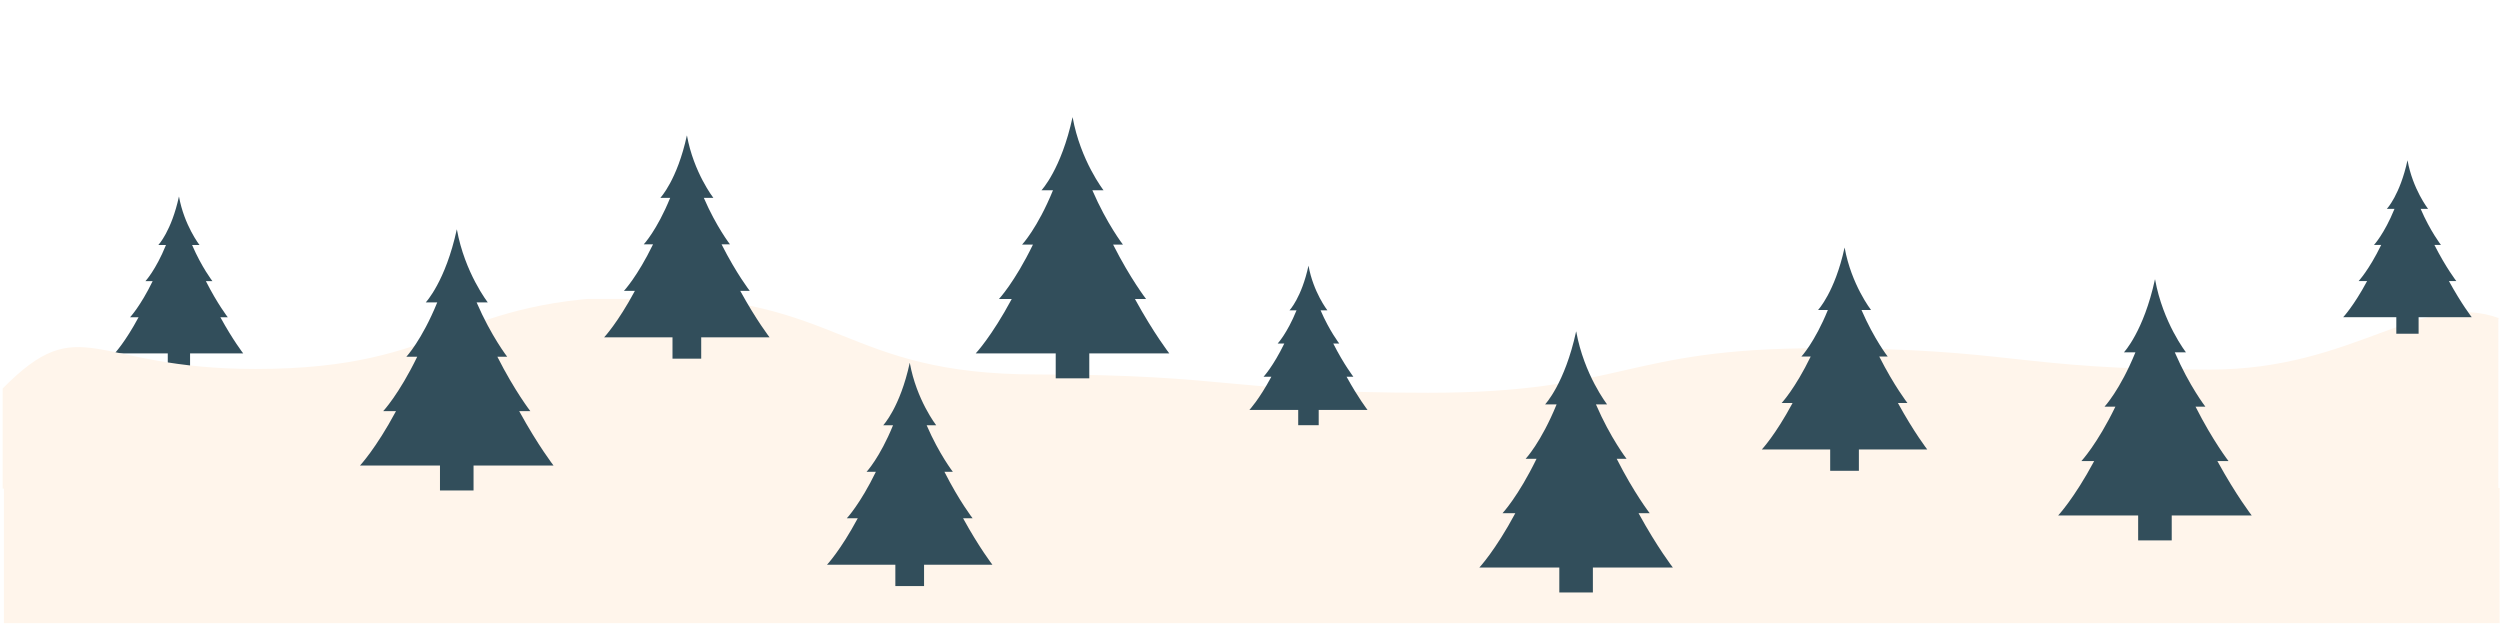
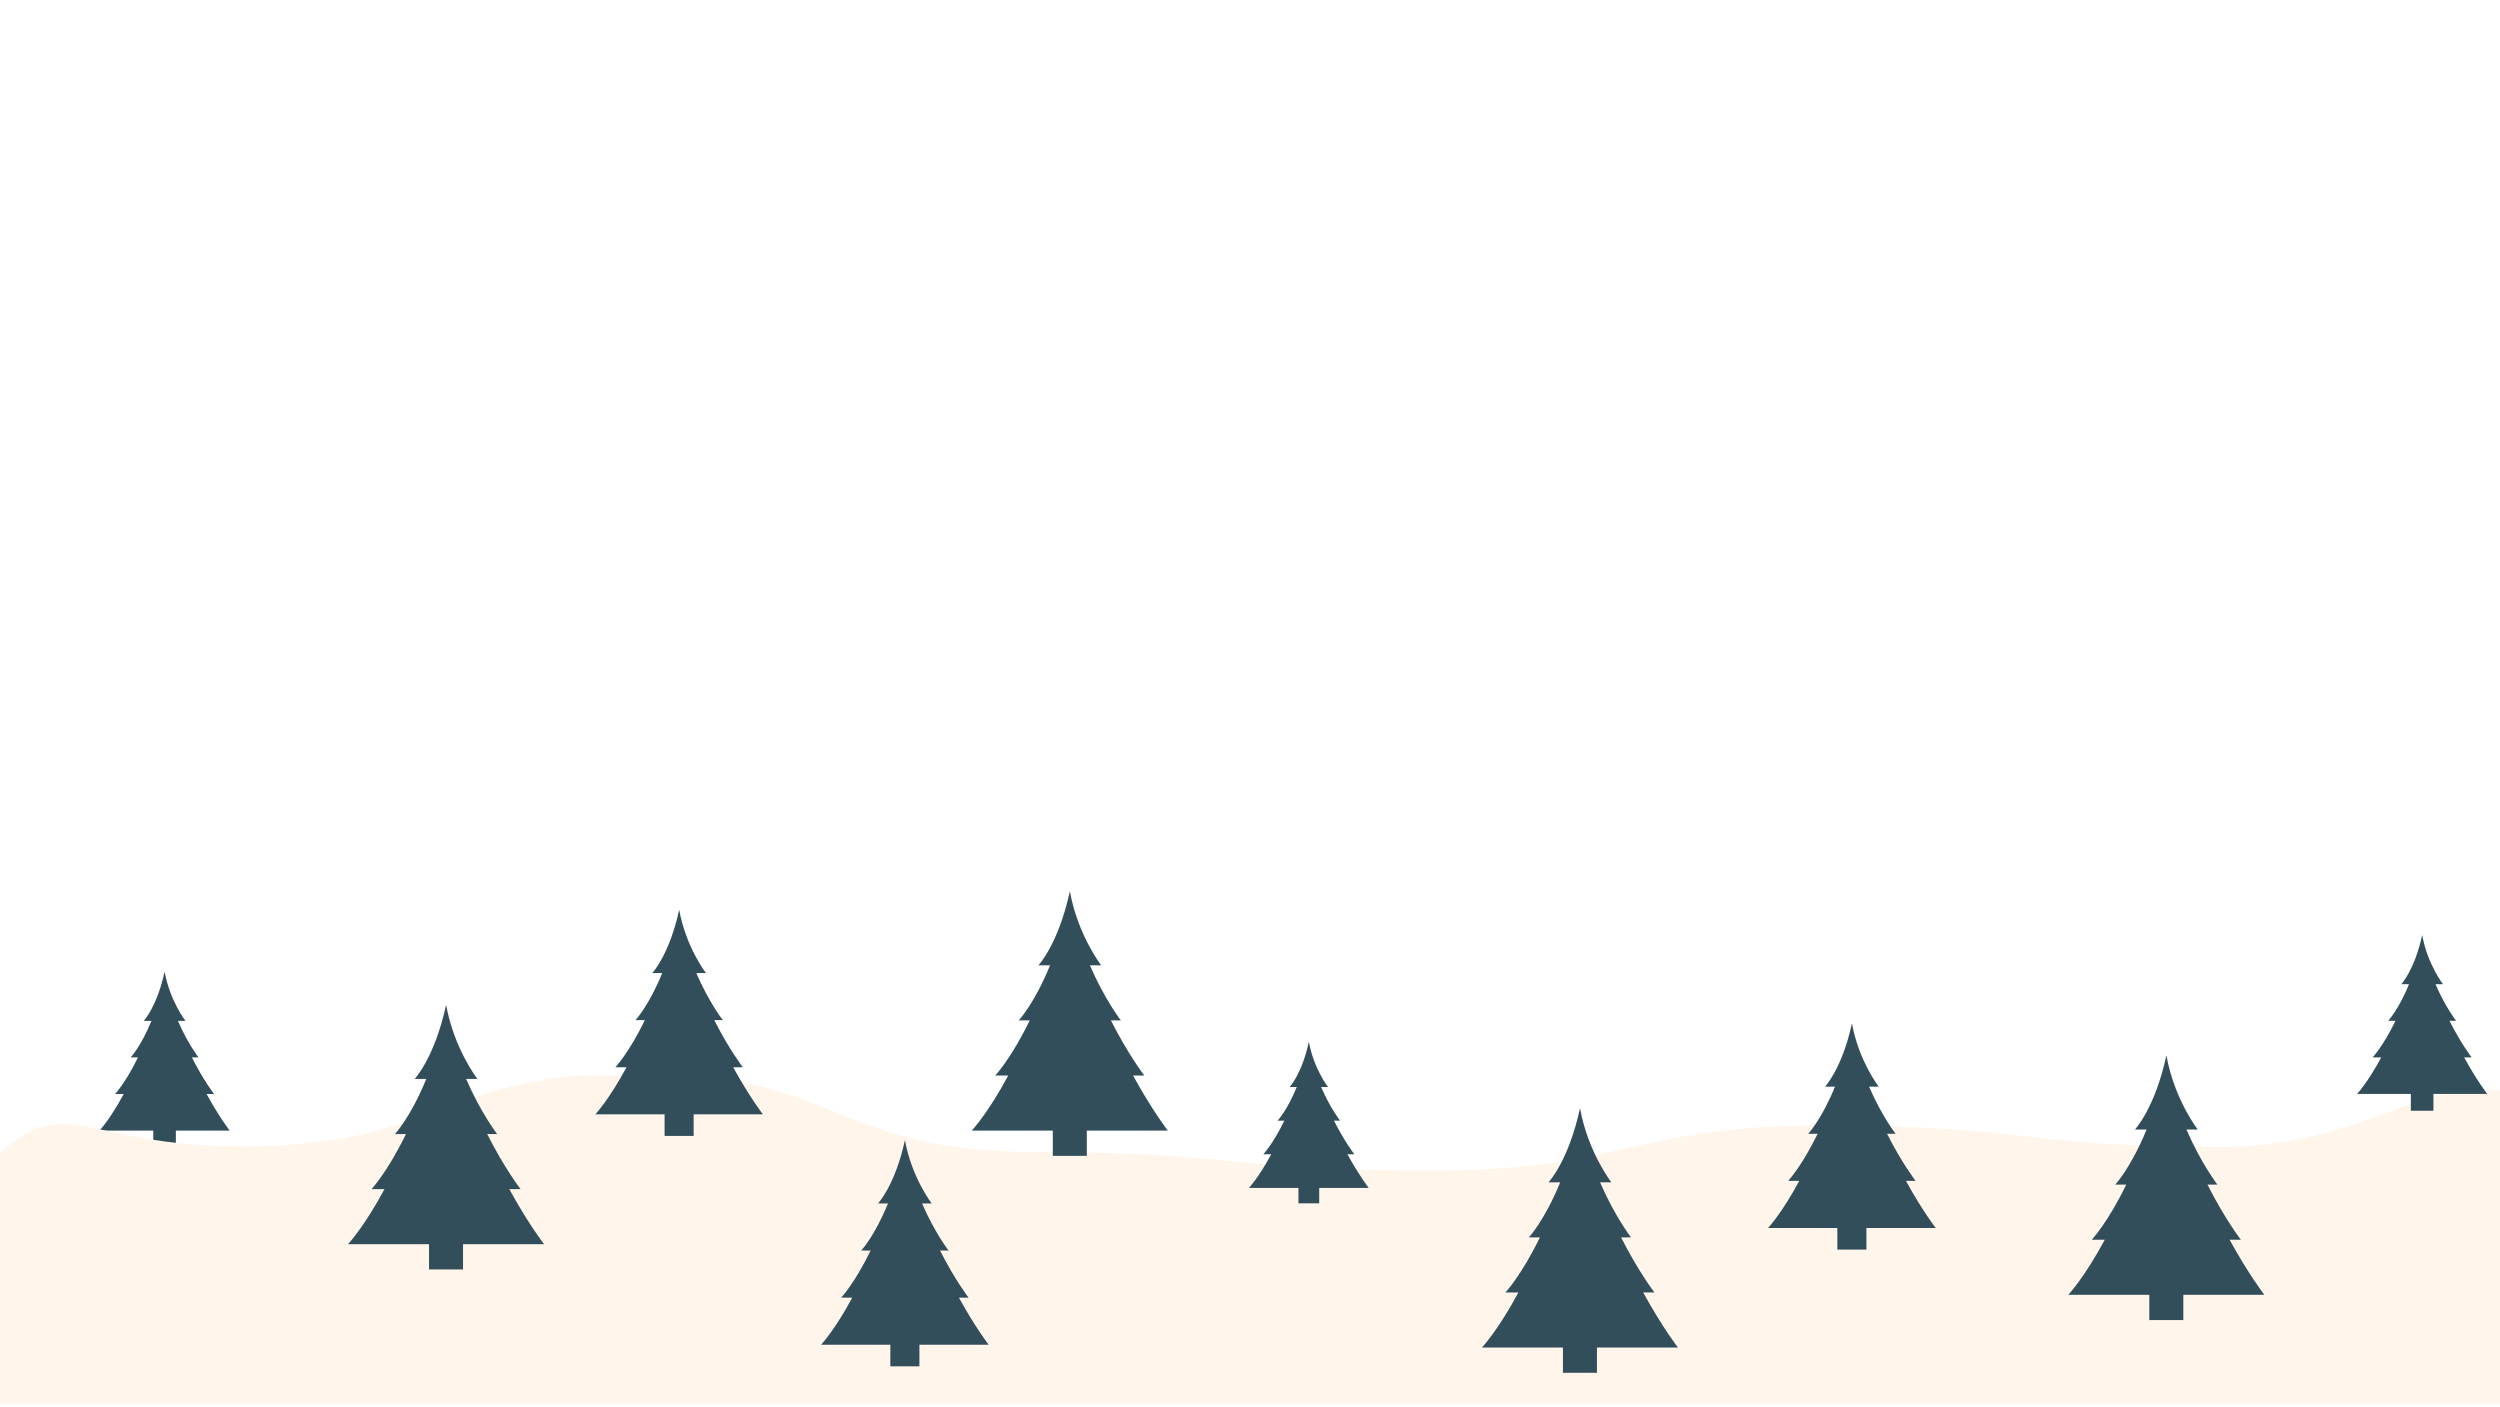
- <svg xmlns="http://www.w3.org/2000/svg" contentScriptType="text/ecmascript" width="1440" zoomAndPan="magnify" contentStyleType="text/css" viewBox="0 0 1440 360" height="360" preserveAspectRatio="xMidYMid meet" version="1.0">
+ <svg xmlns="http://www.w3.org/2000/svg" contentScriptType="text/ecmascript" width="2880" zoomAndPan="magnify" contentStyleType="text/css" viewBox="0 0 2880 1620" height="1620" preserveAspectRatio="xMidYMid meet" version="1.0">
  <defs>
    <clipPath id="clip-0">
-       <path d="M 1 172.195 L 1440 172.195 L 1440 282 L 1 282 Z M 1 172.195 " clip-rule="nonzero" />
+       <path d="M 0 1238.945 L 2880 1238.945 L 2880 1461 L 0 1461 Z M 0 1238.945 " clip-rule="nonzero" />
    </clipPath>
    <clipPath id="clip-1">
-       <path d="M 2 281 L 1440 281 L 1440 358.906 L 2 358.906 Z M 2 281 " clip-rule="nonzero" />
+       <path d="M 0 1459 L 2880 1459 L 2880 1617.23 L 0 1617.23 Z M 0 1459 " clip-rule="nonzero" />
    </clipPath>
  </defs>
-   <path fill="rgb(19.609%, 30.589%, 35.689%)" d="M 140.074 203.539 C 140.074 203.539 134.195 195.973 126.941 182.742 L 131.203 182.742 C 131.203 182.742 125.238 175.066 118.594 161.938 L 122.359 161.938 C 122.359 161.938 116.246 154.078 110.648 141.137 L 114.922 141.137 C 114.922 141.137 106.109 129.801 103.109 113.262 C 103.105 113.223 103.066 113.234 103.059 113.266 C 98.746 133.148 91.195 141.137 91.195 141.137 L 95.598 141.137 C 89.648 155.703 83.762 161.938 83.762 161.938 L 87.926 161.938 C 80.898 176.391 74.914 182.742 74.914 182.742 L 79.812 182.742 C 72.09 197.133 66.039 203.539 66.039 203.539 L 96.637 203.539 L 96.637 213.082 L 109.48 213.082 L 109.48 203.539 L 140.074 203.539 " fill-opacity="1" fill-rule="nonzero" />
+   <path fill="rgb(19.609%, 30.589%, 35.689%)" d="M 264.586 1302.453 C 264.586 1302.453 252.672 1287.117 237.98 1260.309 L 246.609 1260.309 C 246.609 1260.309 234.523 1244.762 221.062 1218.16 L 228.691 1218.16 C 228.691 1218.16 216.305 1202.238 204.965 1176.02 L 213.625 1176.02 C 213.625 1176.02 195.77 1153.055 189.691 1119.543 C 189.68 1119.465 189.602 1119.488 189.59 1119.547 C 180.848 1159.836 165.555 1176.02 165.555 1176.02 L 174.469 1176.02 C 162.418 1205.527 150.488 1218.16 150.488 1218.16 L 158.926 1218.16 C 144.691 1247.441 132.57 1260.309 132.57 1260.309 L 142.492 1260.309 C 126.848 1289.469 114.586 1302.453 114.586 1302.453 L 176.578 1302.453 L 176.578 1321.781 L 202.594 1321.781 L 202.594 1302.453 L 264.586 1302.453 " fill-opacity="1" fill-rule="nonzero" />
  <g clip-path="url(#clip-0)">
-     <path fill="rgb(100%, 96.078%, 92.159%)" d="M 1439.77 183.359 C 1394.383 166.84 1356.738 212.883 1273.008 212.883 C 1160.426 212.883 1160.426 200.582 1047.844 200.582 C 935.262 200.582 935.262 226.238 822.68 226.238 C 710.098 226.238 710.098 215.695 597.516 215.695 C 484.934 215.695 484.934 170.707 372.352 170.707 C 259.773 170.707 259.773 212.531 147.191 212.531 C 52.551 212.531 46.922 177.734 1.539 223.777 L 1.539 281.422 L 1439.062 281.422 L 1439.062 183.359 Z M 1439.77 183.359 " fill-opacity="1" fill-rule="nonzero" />
+     <path fill="rgb(100%, 96.078%, 92.159%)" d="M 2897.828 1261.562 C 2805.879 1228.094 2729.609 1321.379 2559.961 1321.379 C 2331.867 1321.379 2331.867 1296.457 2103.77 1296.457 C 1875.672 1296.457 1875.672 1348.441 1647.578 1348.441 C 1419.48 1348.441 1419.48 1327.078 1191.383 1327.078 C 963.289 1327.078 963.289 1235.926 735.191 1235.926 C 507.098 1235.926 507.098 1320.668 279 1320.668 C 87.258 1320.668 75.852 1250.168 -16.098 1343.457 L -16.098 1460.242 L 2896.402 1460.242 L 2896.402 1261.562 Z M 2897.828 1261.562 " fill-opacity="1" fill-rule="nonzero" />
  </g>
  <g clip-path="url(#clip-1)">
-     <path fill="rgb(100%, 96.078%, 92.159%)" d="M 2.242 281.07 L 1439.77 281.07 L 1439.77 1184.715 L 2.242 1184.715 Z M 2.242 281.07 " fill-opacity="1" fill-rule="nonzero" />
+     <path fill="rgb(100%, 96.078%, 92.159%)" d="M -14.676 1459.531 L 2897.828 1459.531 L 2897.828 3290.359 L -14.676 3290.359 Z M -14.676 1459.531 " fill-opacity="1" fill-rule="nonzero" />
  </g>
-   <path fill="rgb(19.609%, 30.589%, 35.689%)" d="M 318.832 268.141 C 318.832 268.141 309.98 256.746 299.059 236.82 L 305.477 236.82 C 305.477 236.82 296.492 225.266 286.488 205.496 L 292.156 205.496 C 292.156 205.496 282.953 193.664 274.523 174.176 L 280.961 174.176 C 280.961 174.176 267.688 157.109 263.176 132.203 C 263.164 132.148 263.109 132.164 263.098 132.207 C 256.602 162.148 245.234 174.176 245.234 174.176 L 251.859 174.176 C 242.902 196.109 234.039 205.496 234.039 205.496 L 240.309 205.496 C 229.727 227.258 220.719 236.82 220.719 236.82 L 228.094 236.82 C 216.469 258.492 207.355 268.141 207.355 268.141 L 253.426 268.141 L 253.426 282.508 L 272.762 282.508 L 272.762 268.141 L 318.832 268.141 " fill-opacity="1" fill-rule="nonzero" />
-   <path fill="rgb(19.609%, 30.589%, 35.689%)" d="M 443.281 194.309 C 443.281 194.309 435.711 184.562 426.375 167.531 L 431.859 167.531 C 431.859 167.531 424.18 157.648 415.625 140.75 L 420.473 140.75 C 420.473 140.75 412.605 130.633 405.398 113.973 L 410.902 113.973 C 410.902 113.973 399.555 99.379 395.695 78.086 C 395.688 78.035 395.637 78.051 395.629 78.09 C 390.074 103.688 380.355 113.973 380.355 113.973 L 386.02 113.973 C 378.363 132.723 370.785 140.75 370.785 140.75 L 376.145 140.75 C 367.102 159.352 359.398 167.531 359.398 167.531 L 365.703 167.531 C 355.762 186.055 347.973 194.309 347.973 194.309 L 387.359 194.309 L 387.359 206.59 L 403.895 206.59 L 403.895 194.309 L 443.281 194.309 " fill-opacity="1" fill-rule="nonzero" />
-   <path fill="rgb(19.609%, 30.589%, 35.689%)" d="M 673.5 203.543 C 673.5 203.543 664.648 192.145 653.727 172.223 L 660.141 172.223 C 660.141 172.223 651.16 160.668 641.156 140.898 L 646.824 140.898 C 646.824 140.898 637.621 129.066 629.191 109.578 L 635.629 109.578 C 635.629 109.578 622.355 92.512 617.844 67.605 C 617.832 67.547 617.773 67.566 617.766 67.609 C 611.27 97.551 599.902 109.578 599.902 109.578 L 606.527 109.578 C 597.57 131.508 588.707 140.898 588.707 140.898 L 594.977 140.898 C 584.395 162.66 575.387 172.223 575.387 172.223 L 582.762 172.223 C 571.133 193.891 562.023 203.543 562.023 203.543 L 608.094 203.543 L 608.094 217.91 L 627.43 217.91 L 627.43 203.543 L 673.5 203.543 " fill-opacity="1" fill-rule="nonzero" />
-   <path fill="rgb(19.609%, 30.589%, 35.689%)" d="M 571.645 325.305 C 571.645 325.305 564.074 315.559 554.738 298.527 L 560.223 298.527 C 560.223 298.527 552.543 288.645 543.988 271.746 L 548.836 271.746 C 548.836 271.746 540.969 261.629 533.762 244.969 L 539.266 244.969 C 539.266 244.969 527.918 230.375 524.059 209.082 C 524.051 209.035 524 209.047 523.992 209.086 C 518.438 234.684 508.719 244.969 508.719 244.969 L 514.387 244.969 C 506.727 263.719 499.148 271.746 499.148 271.746 L 504.508 271.746 C 495.465 290.352 487.762 298.527 487.762 298.527 L 494.066 298.527 C 484.125 317.051 476.336 325.305 476.336 325.305 L 515.723 325.305 L 515.723 337.586 L 532.258 337.586 L 532.258 325.305 L 571.645 325.305 " fill-opacity="1" fill-rule="nonzero" />
-   <path fill="rgb(19.609%, 30.589%, 35.689%)" d="M 787.711 236.133 C 787.711 236.133 782.305 229.172 775.633 217.008 L 779.551 217.008 C 779.551 217.008 774.066 209.949 767.957 197.879 L 771.418 197.879 C 771.418 197.879 765.797 190.652 760.652 178.75 L 764.582 178.75 C 764.582 178.75 756.477 168.328 753.719 153.117 C 753.715 153.082 753.68 153.094 753.672 153.121 C 749.703 171.406 742.766 178.75 742.766 178.75 L 746.809 178.75 C 741.34 192.145 735.926 197.879 735.926 197.879 L 739.758 197.879 C 733.293 211.168 727.793 217.008 727.793 217.008 L 732.297 217.008 C 725.195 230.238 719.633 236.133 719.633 236.133 L 747.766 236.133 L 747.766 244.906 L 759.574 244.906 L 759.574 236.133 L 787.711 236.133 " fill-opacity="1" fill-rule="nonzero" />
-   <path fill="rgb(19.609%, 30.589%, 35.689%)" d="M 963.57 326.906 C 963.57 326.906 954.715 315.508 943.797 295.586 L 950.211 295.586 C 950.211 295.586 941.227 284.031 931.223 264.262 L 936.895 264.262 C 936.895 264.262 927.691 252.426 919.262 232.941 L 925.695 232.941 C 925.695 232.941 912.426 215.875 907.91 190.969 C 907.902 190.91 907.844 190.926 907.832 190.973 C 901.336 220.914 889.969 232.941 889.969 232.941 L 896.598 232.941 C 887.641 254.871 878.773 264.262 878.773 264.262 L 885.047 264.262 C 874.465 286.023 865.457 295.586 865.457 295.586 L 872.832 295.586 C 861.203 317.254 852.094 326.906 852.094 326.906 L 898.164 326.906 L 898.164 341.27 L 917.5 341.27 L 917.5 326.906 L 963.57 326.906 " fill-opacity="1" fill-rule="nonzero" />
-   <path fill="rgb(19.609%, 30.589%, 35.689%)" d="M 1110.105 258.906 C 1110.105 258.906 1102.535 249.16 1093.199 232.129 L 1098.684 232.129 C 1098.684 232.129 1091.004 222.25 1082.449 205.348 L 1087.297 205.348 C 1087.297 205.348 1079.43 195.23 1072.223 178.57 L 1077.727 178.57 C 1077.727 178.57 1066.379 163.977 1062.52 142.684 C 1062.512 142.637 1062.461 142.648 1062.453 142.688 C 1056.898 168.285 1047.18 178.57 1047.18 178.57 L 1052.848 178.57 C 1045.188 197.32 1037.609 205.348 1037.609 205.348 L 1042.969 205.348 C 1033.926 223.953 1026.223 232.129 1026.223 232.129 L 1032.527 232.129 C 1022.586 250.656 1014.797 258.906 1014.797 258.906 L 1054.184 258.906 L 1054.184 271.188 L 1070.719 271.188 L 1070.719 258.906 L 1110.105 258.906 " fill-opacity="1" fill-rule="nonzero" />
-   <path fill="rgb(19.609%, 30.589%, 35.689%)" d="M 1423.715 182.703 C 1423.715 182.703 1417.832 175.133 1410.582 161.902 L 1414.84 161.902 C 1414.84 161.902 1408.875 154.227 1402.23 141.098 L 1405.996 141.098 C 1405.996 141.098 1399.883 133.238 1394.285 120.301 L 1398.562 120.301 C 1398.562 120.301 1389.746 108.965 1386.75 92.422 C 1386.742 92.387 1386.703 92.398 1386.695 92.426 C 1382.383 112.309 1374.832 120.301 1374.832 120.301 L 1379.234 120.301 C 1373.285 134.863 1367.398 141.098 1367.398 141.098 L 1371.562 141.098 C 1364.535 155.551 1358.555 161.902 1358.555 161.902 L 1363.453 161.902 C 1355.73 176.293 1349.68 182.703 1349.68 182.703 L 1380.273 182.703 L 1380.273 192.242 L 1393.117 192.242 L 1393.117 182.703 L 1423.715 182.703 " fill-opacity="1" fill-rule="nonzero" />
-   <path fill="rgb(19.609%, 30.589%, 35.689%)" d="M 1296.984 296.898 C 1296.984 296.898 1288.129 285.5 1277.207 265.578 L 1283.625 265.578 C 1283.625 265.578 1274.641 254.023 1264.637 234.254 L 1270.305 234.254 C 1270.305 234.254 1261.102 222.422 1252.676 202.934 L 1259.109 202.934 C 1259.109 202.934 1245.836 185.867 1241.324 160.961 C 1241.312 160.902 1241.258 160.922 1241.246 160.965 C 1234.75 190.906 1223.383 202.934 1223.383 202.934 L 1230.008 202.934 C 1221.051 224.863 1212.188 234.254 1212.188 234.254 L 1218.457 234.254 C 1207.879 256.016 1198.867 265.578 1198.867 265.578 L 1206.242 265.578 C 1194.617 287.246 1185.504 296.898 1185.504 296.898 L 1231.574 296.898 L 1231.574 311.266 L 1250.914 311.266 L 1250.914 296.898 L 1296.984 296.898 " fill-opacity="1" fill-rule="nonzero" />
+   <path fill="rgb(19.609%, 30.589%, 35.689%)" d="M 626.758 1433.336 C 626.758 1433.336 608.82 1410.246 586.695 1369.879 L 599.695 1369.879 C 599.695 1369.879 581.492 1346.469 561.223 1306.414 L 572.711 1306.414 C 572.711 1306.414 554.062 1282.441 536.988 1242.961 L 550.027 1242.961 C 550.027 1242.961 523.137 1208.383 513.992 1157.918 C 513.969 1157.805 513.855 1157.836 513.836 1157.926 C 500.672 1218.59 477.645 1242.961 477.645 1242.961 L 491.066 1242.961 C 472.918 1287.395 454.957 1306.414 454.957 1306.414 L 467.664 1306.414 C 446.227 1350.504 427.977 1369.879 427.977 1369.879 L 442.918 1369.879 C 419.359 1413.785 400.898 1433.336 400.898 1433.336 L 494.242 1433.336 L 494.242 1462.441 L 533.418 1462.441 L 533.418 1433.336 L 626.758 1433.336 " fill-opacity="1" fill-rule="nonzero" />
+   <path fill="rgb(19.609%, 30.589%, 35.689%)" d="M 878.898 1283.742 C 878.898 1283.742 863.559 1264 844.645 1229.492 L 855.758 1229.492 C 855.758 1229.492 840.195 1209.473 822.867 1175.23 L 832.688 1175.23 C 832.688 1175.23 816.746 1154.734 802.145 1120.98 L 813.293 1120.98 C 813.293 1120.98 790.305 1091.414 782.484 1048.273 C 782.465 1048.176 782.367 1048.203 782.352 1048.277 C 771.098 1100.145 751.406 1120.98 751.406 1120.98 L 762.883 1120.98 C 747.367 1158.969 732.012 1175.23 732.012 1175.23 L 742.875 1175.23 C 724.547 1212.926 708.945 1229.492 708.945 1229.492 L 721.719 1229.492 C 701.578 1267.027 685.793 1283.742 685.793 1283.742 L 765.598 1283.742 L 765.598 1308.629 L 799.094 1308.629 L 799.094 1283.742 L 878.898 1283.742 " fill-opacity="1" fill-rule="nonzero" />
+   <path fill="rgb(19.609%, 30.589%, 35.689%)" d="M 1345.336 1302.457 C 1345.336 1302.457 1327.395 1279.363 1305.27 1239 L 1318.27 1239 C 1318.27 1239 1300.07 1215.586 1279.797 1175.535 L 1291.285 1175.535 C 1291.285 1175.535 1272.637 1151.559 1255.562 1112.078 L 1268.602 1112.078 C 1268.602 1112.078 1241.711 1077.5 1232.566 1027.039 C 1232.543 1026.926 1232.43 1026.957 1232.41 1027.047 C 1219.246 1087.711 1196.219 1112.078 1196.219 1112.078 L 1209.641 1112.078 C 1191.492 1156.512 1173.531 1175.535 1173.531 1175.535 L 1186.238 1175.535 C 1164.801 1219.625 1146.551 1239 1146.551 1239 L 1161.492 1239 C 1137.934 1282.902 1119.473 1302.457 1119.473 1302.457 L 1212.816 1302.457 L 1212.816 1331.562 L 1251.992 1331.562 L 1251.992 1302.457 L 1345.336 1302.457 " fill-opacity="1" fill-rule="nonzero" />
+   <path fill="rgb(19.609%, 30.589%, 35.689%)" d="M 1138.969 1549.148 C 1138.969 1549.148 1123.629 1529.406 1104.715 1494.898 L 1115.828 1494.898 C 1115.828 1494.898 1100.27 1474.879 1082.938 1440.637 L 1092.758 1440.637 C 1092.758 1440.637 1076.816 1420.137 1062.219 1386.383 L 1073.363 1386.383 C 1073.363 1386.383 1050.375 1356.82 1042.555 1313.676 C 1042.539 1313.582 1042.441 1313.609 1042.422 1313.684 C 1031.168 1365.547 1011.48 1386.383 1011.48 1386.383 L 1022.957 1386.383 C 1007.441 1424.371 992.086 1440.637 992.086 1440.637 L 1002.949 1440.637 C 984.621 1478.332 969.016 1494.898 969.016 1494.898 L 981.793 1494.898 C 961.648 1532.434 945.867 1549.148 945.867 1549.148 L 1025.668 1549.148 L 1025.668 1574.031 L 1059.164 1574.031 L 1059.164 1549.148 L 1138.969 1549.148 " fill-opacity="1" fill-rule="nonzero" />
+   <path fill="rgb(19.609%, 30.589%, 35.689%)" d="M 1576.727 1368.488 C 1576.727 1368.488 1565.773 1354.387 1552.262 1329.734 L 1560.199 1329.734 C 1560.199 1329.734 1549.086 1315.438 1536.707 1290.977 L 1543.723 1290.977 C 1543.723 1290.977 1532.332 1276.336 1521.906 1252.227 L 1529.867 1252.227 C 1529.867 1252.227 1513.445 1231.109 1507.859 1200.293 C 1507.848 1200.223 1507.777 1200.242 1507.766 1200.297 C 1499.727 1237.344 1485.664 1252.227 1485.664 1252.227 L 1493.863 1252.227 C 1482.777 1279.359 1471.809 1290.977 1471.809 1290.977 L 1479.57 1290.977 C 1466.48 1317.902 1455.332 1329.734 1455.332 1329.734 L 1464.457 1329.734 C 1450.07 1356.547 1438.797 1368.488 1438.797 1368.488 L 1495.801 1368.488 L 1495.801 1386.262 L 1519.727 1386.262 L 1519.727 1368.488 L 1576.727 1368.488 " fill-opacity="1" fill-rule="nonzero" />
+   <path fill="rgb(19.609%, 30.589%, 35.689%)" d="M 1933.027 1552.395 C 1933.027 1552.395 1915.09 1529.305 1892.965 1488.941 L 1905.961 1488.941 C 1905.961 1488.941 1887.762 1465.527 1867.492 1425.473 L 1878.98 1425.473 C 1878.98 1425.473 1860.332 1401.5 1843.258 1362.02 L 1856.297 1362.02 C 1856.297 1362.02 1829.406 1327.441 1820.258 1276.977 C 1820.238 1276.863 1820.125 1276.895 1820.102 1276.984 C 1806.941 1337.648 1783.91 1362.02 1783.91 1362.02 L 1797.336 1362.02 C 1779.188 1406.453 1761.227 1425.473 1761.227 1425.473 L 1773.934 1425.473 C 1752.496 1469.562 1734.246 1488.941 1734.246 1488.941 L 1749.188 1488.941 C 1725.629 1532.844 1707.168 1552.395 1707.168 1552.395 L 1800.508 1552.395 L 1800.508 1581.5 L 1839.688 1581.5 L 1839.688 1552.395 L 1933.027 1552.395 " fill-opacity="1" fill-rule="nonzero" />
+   <path fill="rgb(19.609%, 30.589%, 35.689%)" d="M 2229.918 1414.625 C 2229.918 1414.625 2214.582 1394.883 2195.668 1360.371 L 2206.777 1360.371 C 2206.777 1360.371 2191.219 1340.355 2173.887 1306.109 L 2183.707 1306.109 C 2183.707 1306.109 2167.766 1285.613 2153.168 1251.859 L 2164.312 1251.859 C 2164.312 1251.859 2141.324 1222.297 2133.504 1179.152 C 2133.488 1179.055 2133.391 1179.082 2133.371 1179.16 C 2122.117 1231.023 2102.43 1251.859 2102.43 1251.859 L 2113.906 1251.859 C 2098.391 1289.848 2083.035 1306.109 2083.035 1306.109 L 2093.898 1306.109 C 2075.57 1343.805 2059.965 1360.371 2059.965 1360.371 L 2072.742 1360.371 C 2052.598 1397.906 2036.816 1414.625 2036.816 1414.625 L 2116.621 1414.625 L 2116.621 1439.508 L 2150.113 1439.508 L 2150.113 1414.625 L 2229.918 1414.625 " fill-opacity="1" fill-rule="nonzero" />
+   <path fill="rgb(19.609%, 30.589%, 35.689%)" d="M 2865.301 1260.234 C 2865.301 1260.234 2853.387 1244.898 2838.695 1218.09 L 2847.328 1218.09 C 2847.328 1218.09 2835.238 1202.543 2821.777 1175.941 L 2829.406 1175.941 C 2829.406 1175.941 2817.023 1160.02 2805.684 1133.801 L 2814.34 1133.801 C 2814.34 1133.801 2796.484 1110.836 2790.41 1077.32 C 2790.395 1077.246 2790.32 1077.27 2790.305 1077.328 C 2781.562 1117.613 2766.27 1133.801 2766.27 1133.801 L 2775.184 1133.801 C 2763.133 1163.309 2751.203 1175.941 2751.203 1175.941 L 2759.645 1175.941 C 2745.406 1205.223 2733.285 1218.09 2733.285 1218.09 L 2743.207 1218.09 C 2727.562 1247.246 2715.305 1260.234 2715.305 1260.234 L 2777.293 1260.234 L 2777.293 1279.562 L 2803.312 1279.562 L 2803.312 1260.234 L 2865.301 1260.234 " fill-opacity="1" fill-rule="nonzero" />
+   <path fill="rgb(19.609%, 30.589%, 35.689%)" d="M 2608.539 1491.598 C 2608.539 1491.598 2590.598 1468.508 2568.477 1428.145 L 2581.473 1428.145 C 2581.473 1428.145 2563.273 1404.73 2543.004 1364.68 L 2554.492 1364.68 C 2554.492 1364.68 2535.844 1340.703 2518.766 1301.223 L 2531.805 1301.223 C 2531.805 1301.223 2504.918 1266.645 2495.77 1216.18 C 2495.75 1216.066 2495.637 1216.102 2495.613 1216.191 C 2482.449 1276.852 2459.422 1301.223 2459.422 1301.223 L 2472.848 1301.223 C 2454.699 1345.656 2436.738 1364.68 2436.738 1364.68 L 2449.441 1364.68 C 2428.008 1408.77 2409.754 1428.145 2409.754 1428.145 L 2424.699 1428.145 C 2401.141 1472.047 2382.68 1491.598 2382.68 1491.598 L 2476.02 1491.598 L 2476.02 1520.703 L 2515.199 1520.703 L 2515.199 1491.598 L 2608.539 1491.598 " fill-opacity="1" fill-rule="nonzero" />
</svg>
